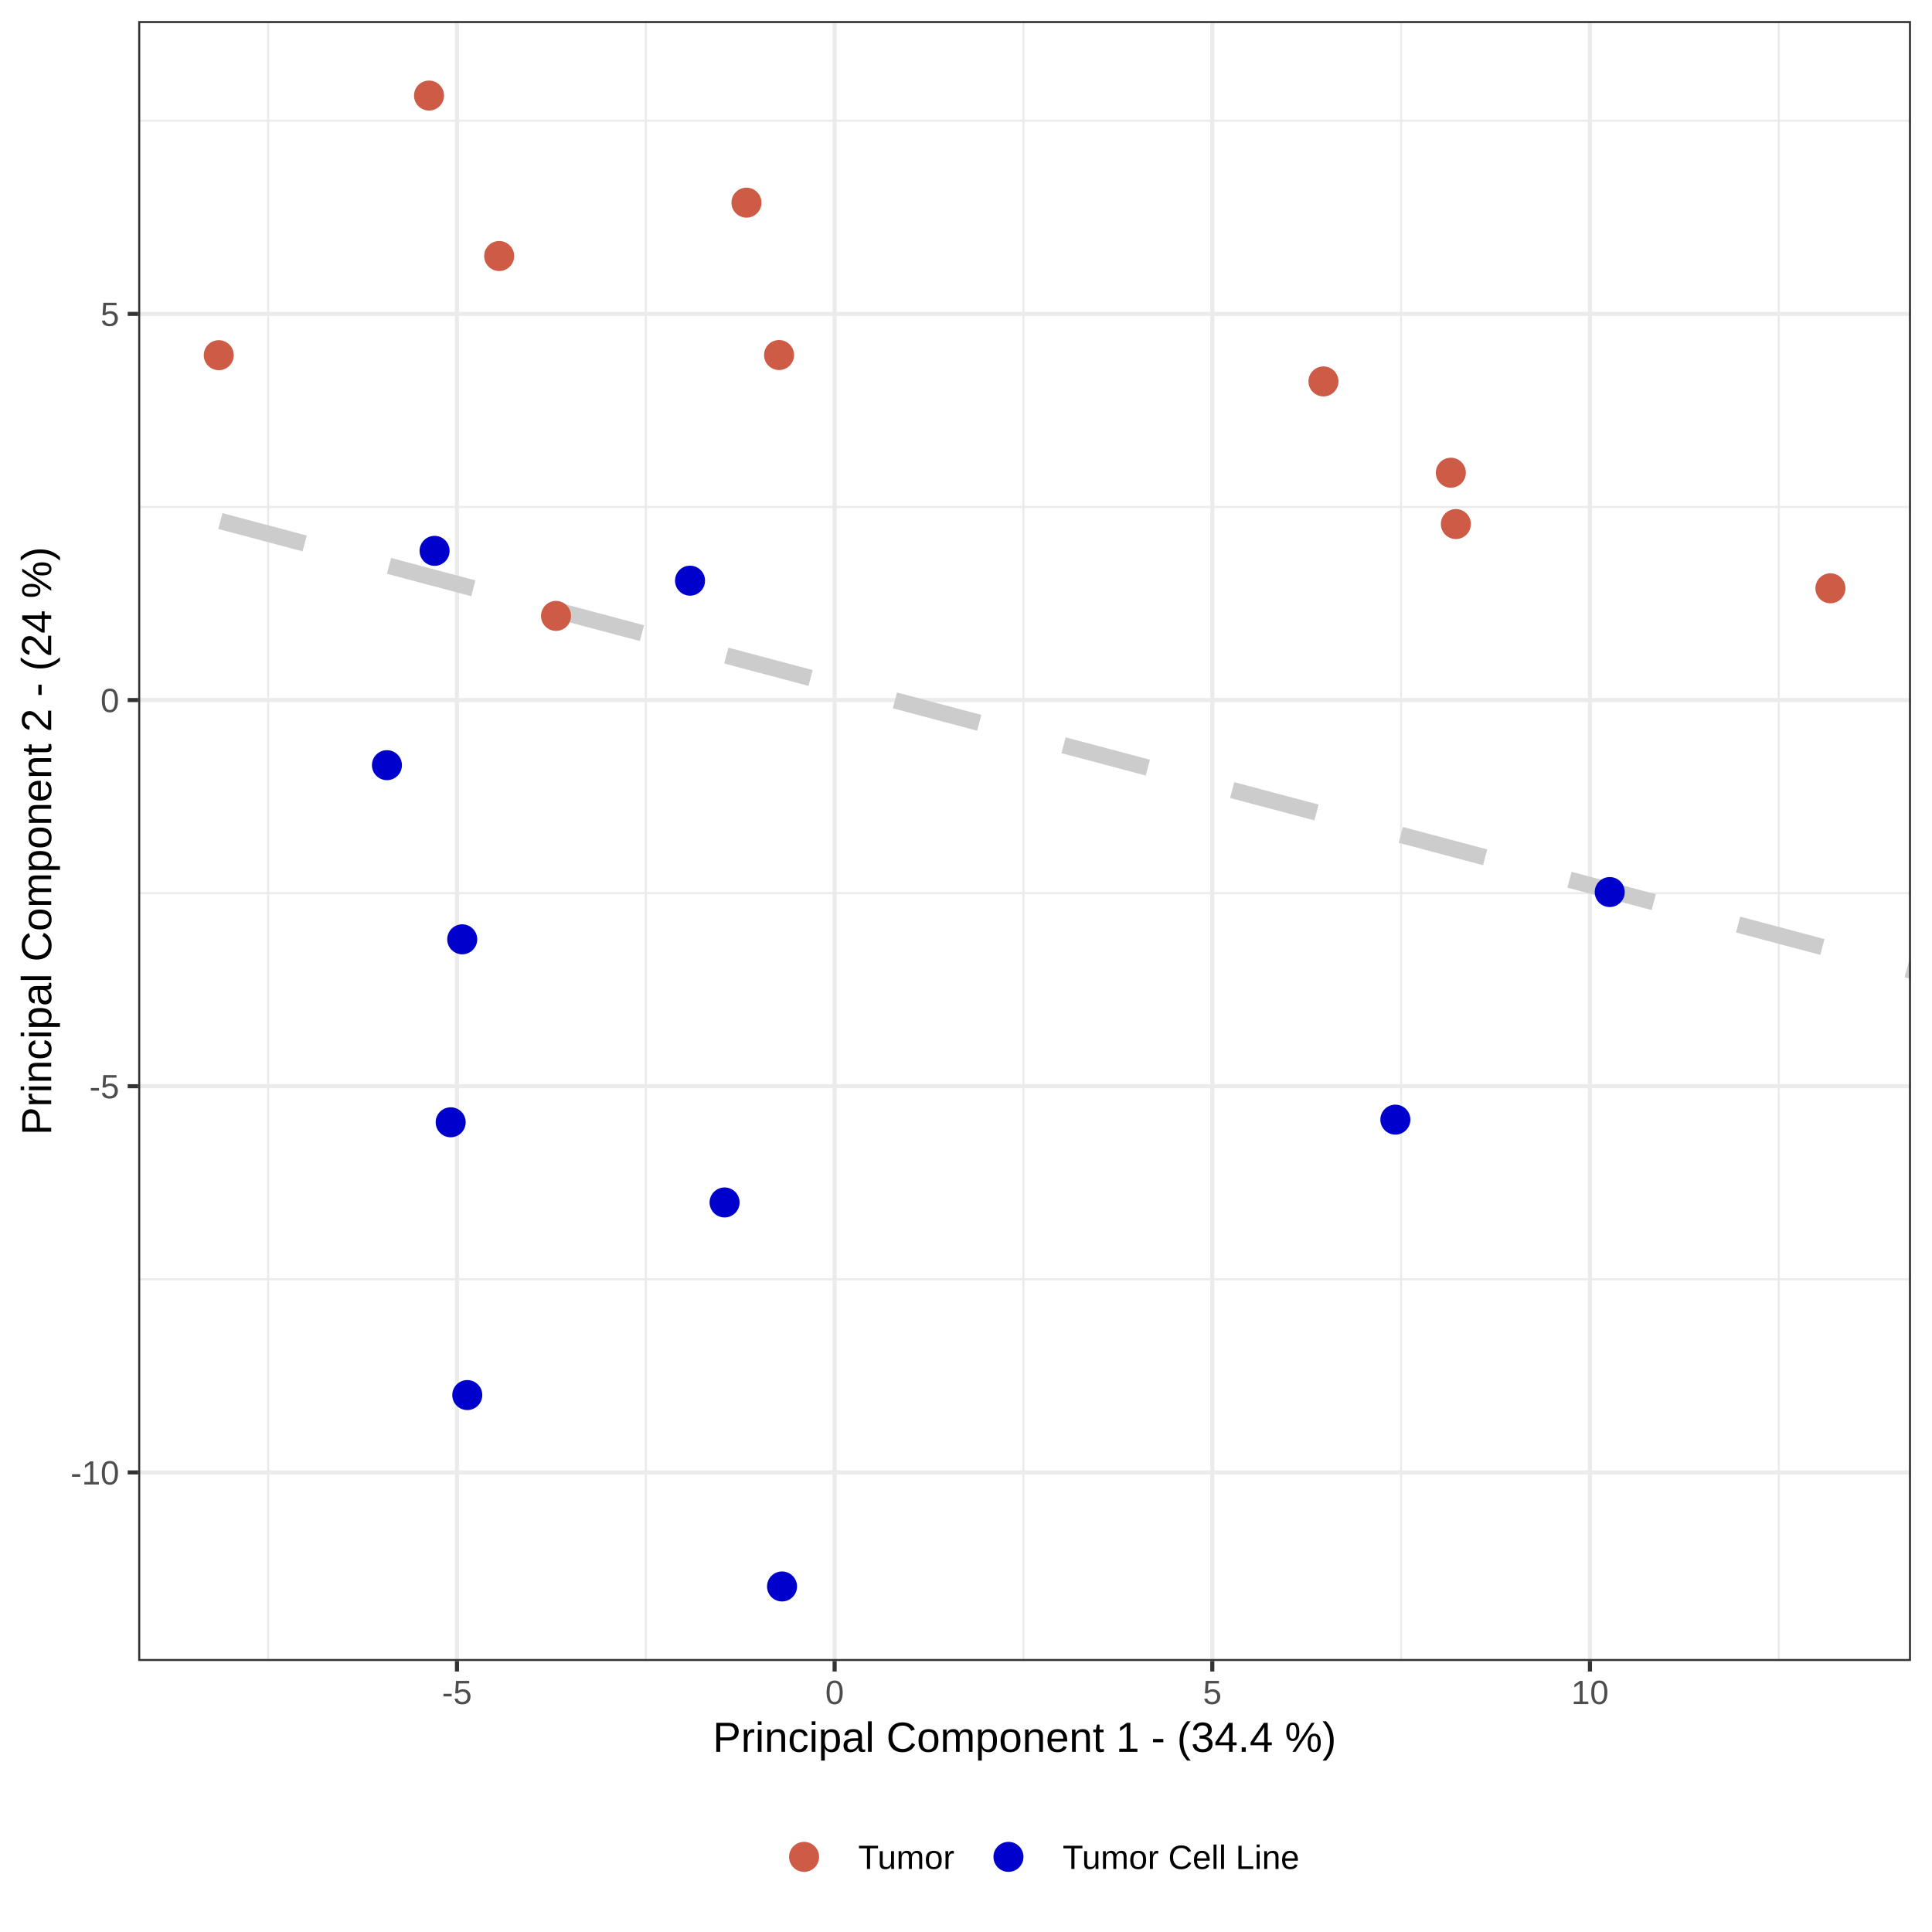
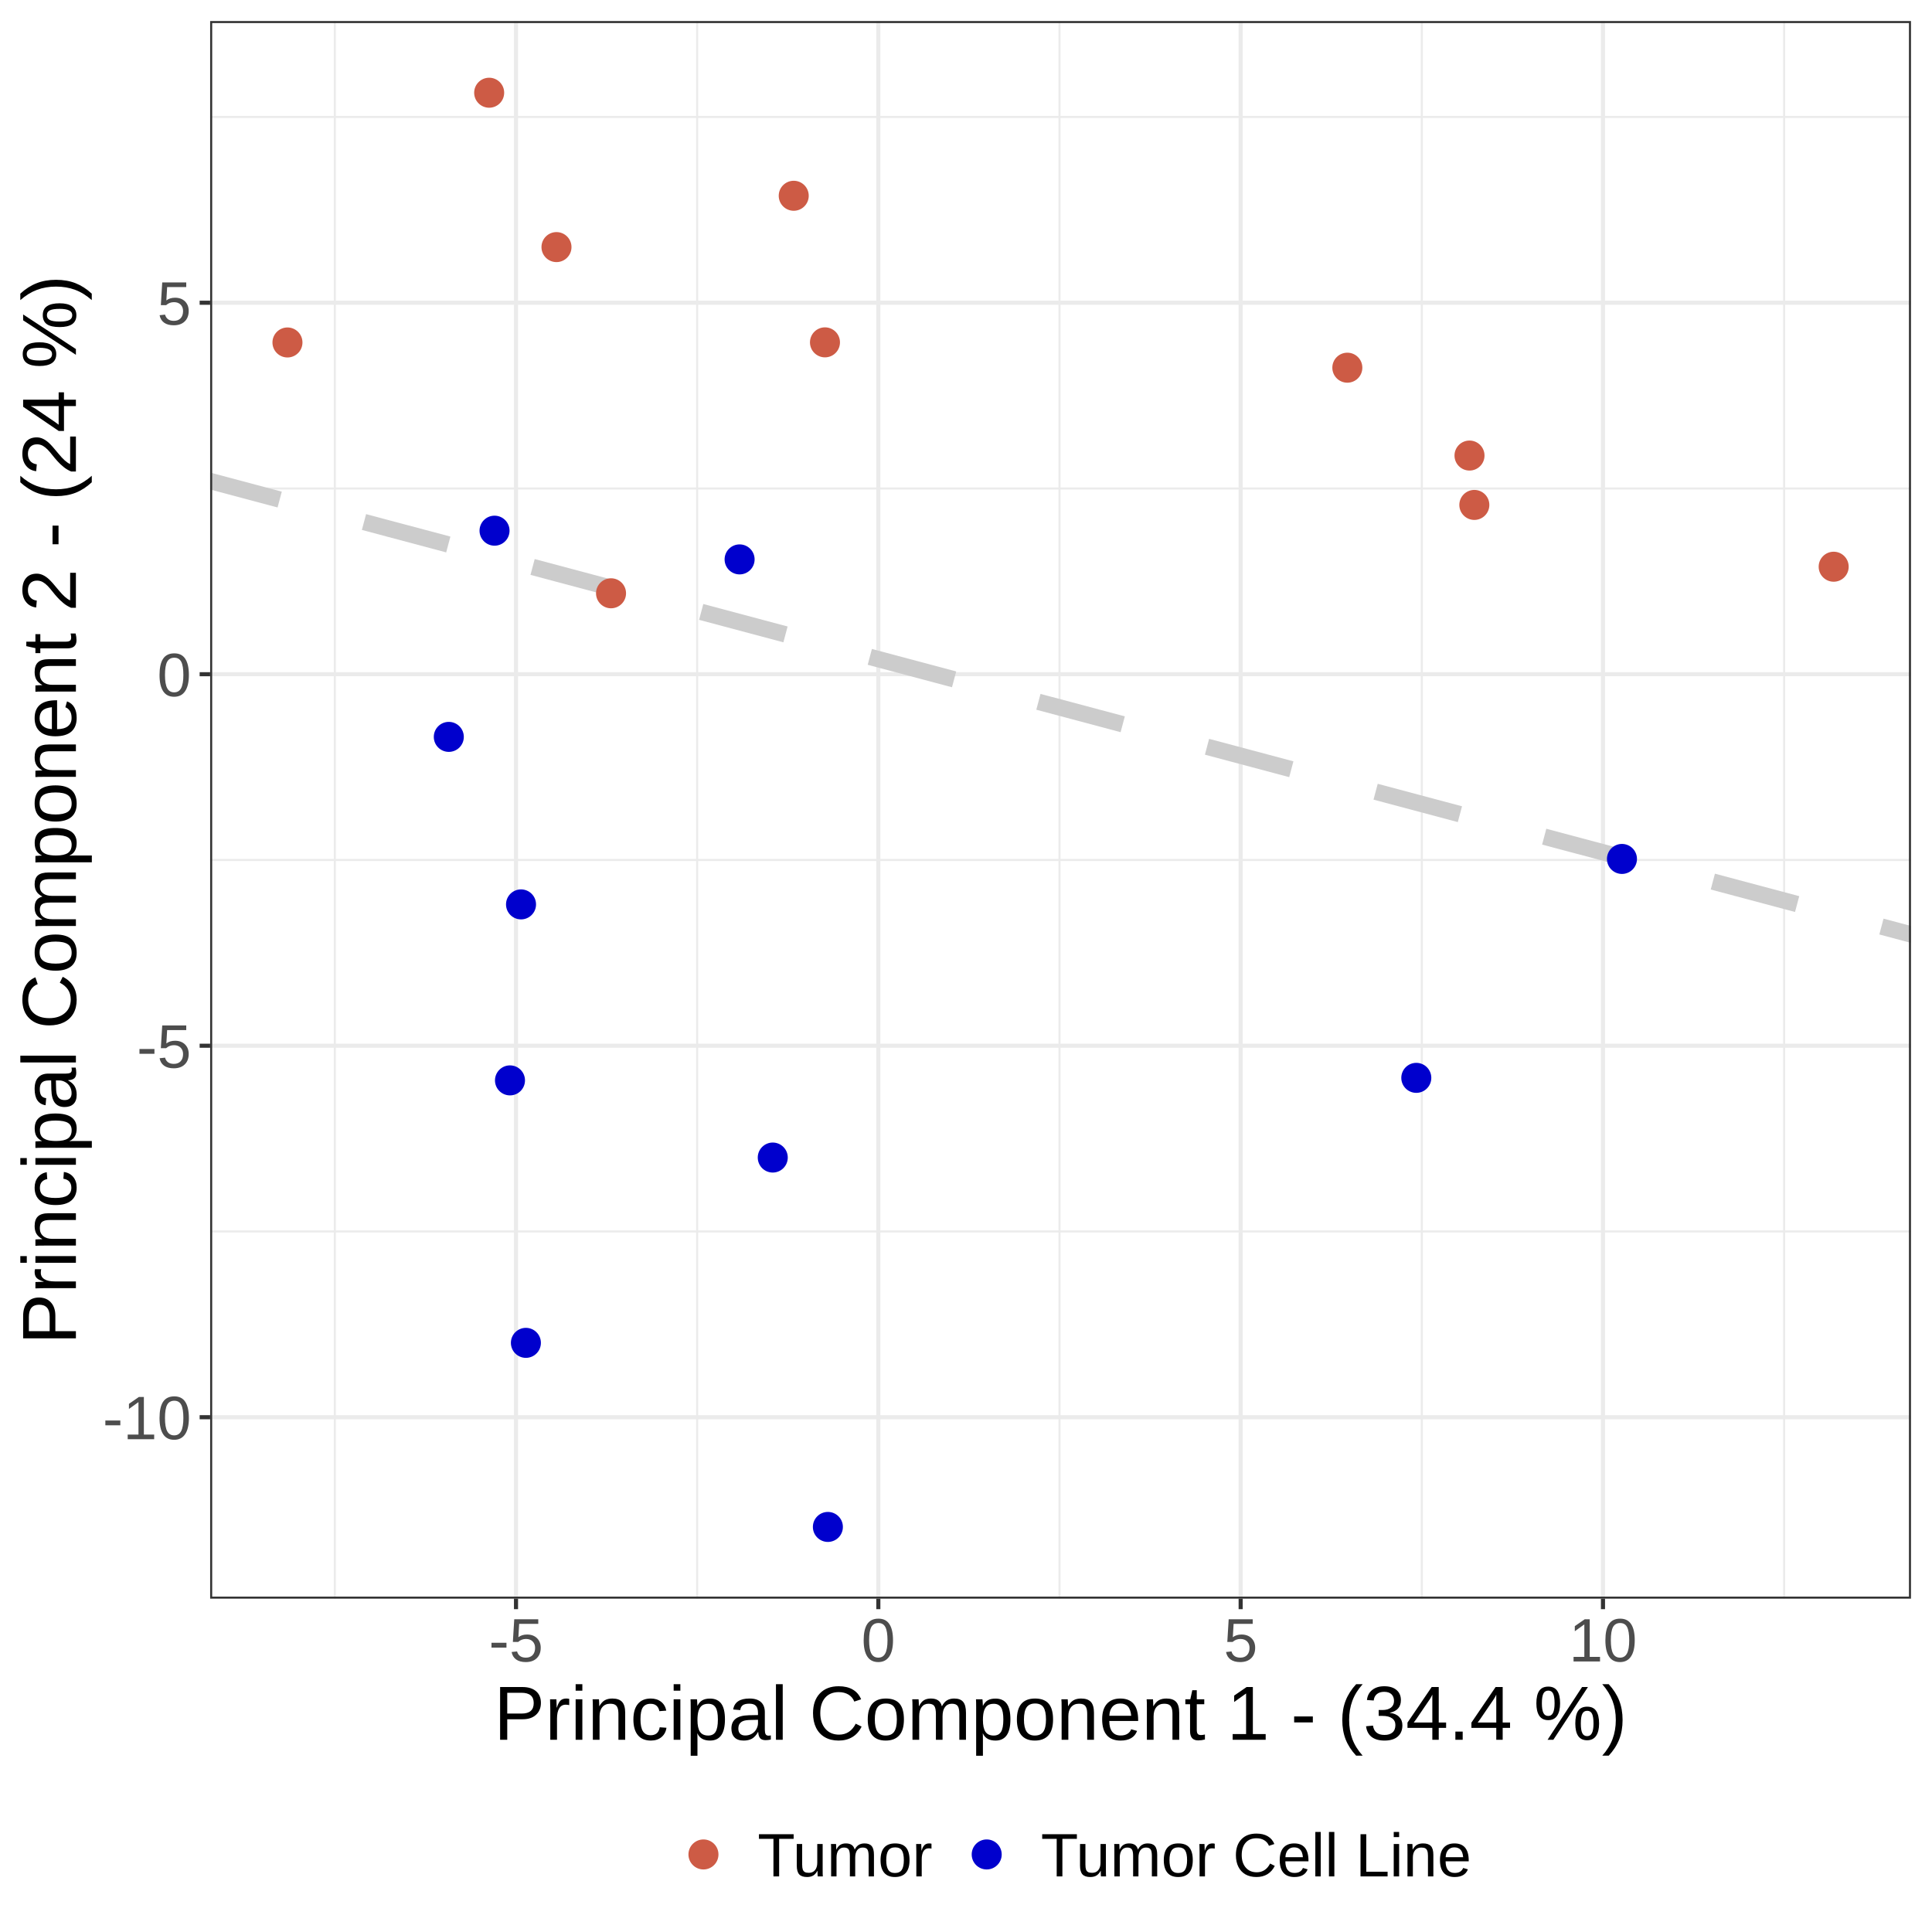
<svg xmlns="http://www.w3.org/2000/svg" width="504.00pt" height="504.00pt" viewBox="0 0 504.00 504.00">
  <g class="svglite">
    <defs>
      <style type="text/css">
    .svglite line, .svglite polyline, .svglite polygon, .svglite path, .svglite rect, .svglite circle {
      fill: none;
      stroke: #000000;
      stroke-linecap: round;
      stroke-linejoin: round;
      stroke-miterlimit: 10.00;
    }
    .svglite text {
      white-space: pre;
    }
    .svglite g.glyphgroup path {
      fill: inherit;
      stroke: none;
    }
  </style>
    </defs>
    <rect width="100%" height="100%" style="stroke: none; fill: #FFFFFF;" />
    <defs>
      <clipPath id="cpMC4wMHw1MDQuMDB8MC4wMHw1MDQuMDA=">
        <rect x="0.00" y="0.00" width="504.00" height="504.00" />
      </clipPath>
    </defs>
    <g clip-path="url(#cpMC4wMHw1MDQuMDB8MC4wMHw1MDQuMDA=)">
-       <rect x="0.00" y="0.00" width="504.00" height="504.00" style="stroke-width: 1.07; stroke: #FFFFFF; fill: #FFFFFF;" />
+       <rect x="0.00" y="-0" width="504.00" height="504.00" style="stroke-width: 1.07; stroke: #FFFFFF; fill: #FFFFFF;" />
    </g>
    <defs>
-       <clipPath id="cpMzYuMDV8NDk4LjUyfDUuNDh8NDMzLjMx">
-         <rect x="36.05" y="5.48" width="462.47" height="427.83" />
+       <clipPath id="cpNTQuODJ8NDk4LjUyfDUuNDh8NDE3LjA0">
+         <rect x="54.82" y="5.48" width="443.70" height="411.56" />
      </clipPath>
    </defs>
-     <g clip-path="url(#cpMzYuMDV8NDk4LjUyfDUuNDh8NDMzLjMx)">
-       <rect x="36.05" y="5.48" width="462.47" height="427.83" style="stroke-width: 1.07; stroke: none; fill: #FFFFFF;" />
-       <polyline points="36.05,333.73 498.52,333.73 " style="stroke-width: 0.53; stroke: #EBEBEB; stroke-linecap: butt;" />
-       <polyline points="36.05,232.99 498.52,232.99 " style="stroke-width: 0.53; stroke: #EBEBEB; stroke-linecap: butt;" />
-       <polyline points="36.05,132.25 498.52,132.25 " style="stroke-width: 0.53; stroke: #EBEBEB; stroke-linecap: butt;" />
-       <polyline points="36.05,31.50 498.52,31.50 " style="stroke-width: 0.53; stroke: #EBEBEB; stroke-linecap: butt;" />
-       <polyline points="69.95,433.31 69.95,5.48 " style="stroke-width: 0.53; stroke: #EBEBEB; stroke-linecap: butt;" />
-       <polyline points="168.47,433.31 168.47,5.48 " style="stroke-width: 0.53; stroke: #EBEBEB; stroke-linecap: butt;" />
-       <polyline points="266.99,433.31 266.99,5.48 " style="stroke-width: 0.53; stroke: #EBEBEB; stroke-linecap: butt;" />
-       <polyline points="365.51,433.31 365.51,5.48 " style="stroke-width: 0.53; stroke: #EBEBEB; stroke-linecap: butt;" />
-       <polyline points="464.03,433.31 464.03,5.48 " style="stroke-width: 0.53; stroke: #EBEBEB; stroke-linecap: butt;" />
-       <polyline points="36.05,384.11 498.52,384.11 " style="stroke-width: 1.07; stroke: #EBEBEB; stroke-linecap: butt;" />
-       <polyline points="36.05,283.36 498.52,283.36 " style="stroke-width: 1.07; stroke: #EBEBEB; stroke-linecap: butt;" />
-       <polyline points="36.05,182.62 498.52,182.62 " style="stroke-width: 1.07; stroke: #EBEBEB; stroke-linecap: butt;" />
-       <polyline points="36.05,81.88 498.52,81.88 " style="stroke-width: 1.07; stroke: #EBEBEB; stroke-linecap: butt;" />
-       <polyline points="119.21,433.31 119.21,5.48 " style="stroke-width: 1.07; stroke: #EBEBEB; stroke-linecap: butt;" />
-       <polyline points="217.73,433.31 217.73,5.48 " style="stroke-width: 1.07; stroke: #EBEBEB; stroke-linecap: butt;" />
-       <polyline points="316.25,433.31 316.25,5.48 " style="stroke-width: 1.07; stroke: #EBEBEB; stroke-linecap: butt;" />
-       <polyline points="414.77,433.31 414.77,5.48 " style="stroke-width: 1.07; stroke: #EBEBEB; stroke-linecap: butt;" />
-       <line x1="-426.42" y1="7.27" x2="960.99" y2="376.14" style="stroke-width: 4.27; stroke: #CCCCCC; stroke-dasharray: 22.76,22.76; stroke-linecap: butt;" />
-       <circle cx="145.05" cy="160.67" r="3.56" style="stroke-width: 0.71; stroke: #CD5B45; fill: #CD5B45;" />
-       <circle cx="130.22" cy="66.79" r="3.56" style="stroke-width: 0.71; stroke: #CD5B45; fill: #CD5B45;" />
-       <circle cx="379.79" cy="136.71" r="3.56" style="stroke-width: 0.71; stroke: #CD5B45; fill: #CD5B45;" />
-       <circle cx="378.48" cy="123.32" r="3.56" style="stroke-width: 0.71; stroke: #CD5B45; fill: #CD5B45;" />
-       <circle cx="203.23" cy="92.62" r="3.56" style="stroke-width: 0.71; stroke: #CD5B45; fill: #CD5B45;" />
-       <circle cx="477.50" cy="153.47" r="3.56" style="stroke-width: 0.71; stroke: #CD5B45; fill: #CD5B45;" />
-       <circle cx="194.73" cy="52.87" r="3.56" style="stroke-width: 0.71; stroke: #CD5B45; fill: #CD5B45;" />
-       <circle cx="57.07" cy="92.66" r="3.56" style="stroke-width: 0.71; stroke: #CD5B45; fill: #CD5B45;" />
-       <circle cx="345.25" cy="99.50" r="3.56" style="stroke-width: 0.71; stroke: #CD5B45; fill: #CD5B45;" />
-       <circle cx="111.92" cy="24.93" r="3.56" style="stroke-width: 0.71; stroke: #CD5B45; fill: #CD5B45;" />
-       <circle cx="189.02" cy="313.68" r="3.56" style="stroke-width: 0.71; stroke: #0000CD; fill: #0000CD;" />
-       <circle cx="204.01" cy="413.86" r="3.56" style="stroke-width: 0.71; stroke: #0000CD; fill: #0000CD;" />
-       <circle cx="120.58" cy="245.04" r="3.56" style="stroke-width: 0.71; stroke: #0000CD; fill: #0000CD;" />
-       <circle cx="364.01" cy="292.08" r="3.56" style="stroke-width: 0.71; stroke: #0000CD; fill: #0000CD;" />
-       <circle cx="419.93" cy="232.71" r="3.56" style="stroke-width: 0.71; stroke: #0000CD; fill: #0000CD;" />
-       <circle cx="100.94" cy="199.61" r="3.56" style="stroke-width: 0.71; stroke: #0000CD; fill: #0000CD;" />
-       <circle cx="117.57" cy="292.77" r="3.56" style="stroke-width: 0.71; stroke: #0000CD; fill: #0000CD;" />
-       <circle cx="113.37" cy="143.70" r="3.56" style="stroke-width: 0.71; stroke: #0000CD; fill: #0000CD;" />
-       <circle cx="180.01" cy="151.48" r="3.56" style="stroke-width: 0.71; stroke: #0000CD; fill: #0000CD;" />
-       <circle cx="121.90" cy="363.93" r="3.56" style="stroke-width: 0.71; stroke: #0000CD; fill: #0000CD;" />
-       <rect x="36.05" y="5.48" width="462.47" height="427.83" style="stroke-width: 1.07; stroke: #333333;" />
+     <g clip-path="url(#cpNTQuODJ8NDk4LjUyfDUuNDh8NDE3LjA0)">
+       <rect x="54.82" y="5.48" width="443.70" height="411.56" style="stroke-width: 1.07; stroke: none; fill: #FFFFFF;" />
+       <polyline points="54.82,321.25 498.52,321.25 " style="stroke-width: 0.53; stroke: #EBEBEB; stroke-linecap: butt;" />
+       <polyline points="54.82,224.34 498.52,224.34 " style="stroke-width: 0.53; stroke: #EBEBEB; stroke-linecap: butt;" />
+       <polyline points="54.82,127.43 498.52,127.43 " style="stroke-width: 0.53; stroke: #EBEBEB; stroke-linecap: butt;" />
+       <polyline points="54.82,30.51 498.52,30.51 " style="stroke-width: 0.53; stroke: #EBEBEB; stroke-linecap: butt;" />
+       <polyline points="87.35,417.04 87.35,5.48 " style="stroke-width: 0.53; stroke: #EBEBEB; stroke-linecap: butt;" />
+       <polyline points="181.87,417.04 181.87,5.48 " style="stroke-width: 0.53; stroke: #EBEBEB; stroke-linecap: butt;" />
+       <polyline points="276.39,417.04 276.39,5.48 " style="stroke-width: 0.53; stroke: #EBEBEB; stroke-linecap: butt;" />
+       <polyline points="370.91,417.04 370.91,5.48 " style="stroke-width: 0.53; stroke: #EBEBEB; stroke-linecap: butt;" />
+       <polyline points="465.43,417.04 465.43,5.48 " style="stroke-width: 0.53; stroke: #EBEBEB; stroke-linecap: butt;" />
+       <polyline points="54.82,369.71 498.52,369.71 " style="stroke-width: 1.07; stroke: #EBEBEB; stroke-linecap: butt;" />
+       <polyline points="54.82,272.80 498.52,272.80 " style="stroke-width: 1.07; stroke: #EBEBEB; stroke-linecap: butt;" />
+       <polyline points="54.82,175.88 498.52,175.88 " style="stroke-width: 1.07; stroke: #EBEBEB; stroke-linecap: butt;" />
+       <polyline points="54.82,78.97 498.52,78.97 " style="stroke-width: 1.07; stroke: #EBEBEB; stroke-linecap: butt;" />
+       <polyline points="134.61,417.04 134.61,5.48 " style="stroke-width: 1.07; stroke: #EBEBEB; stroke-linecap: butt;" />
+       <polyline points="229.13,417.04 229.13,5.48 " style="stroke-width: 1.07; stroke: #EBEBEB; stroke-linecap: butt;" />
+       <polyline points="323.65,417.04 323.65,5.48 " style="stroke-width: 1.07; stroke: #EBEBEB; stroke-linecap: butt;" />
+       <polyline points="418.17,417.04 418.17,5.48 " style="stroke-width: 1.07; stroke: #EBEBEB; stroke-linecap: butt;" />
+       <line x1="-388.87" y1="7.20" x2="942.22" y2="362.05" style="stroke-width: 4.27; stroke: #CCCCCC; stroke-dasharray: 22.76,22.76; stroke-linecap: butt;" />
+       <circle cx="159.40" cy="154.77" r="3.56" style="stroke-width: 0.71; stroke: #CD5B45; fill: #CD5B45;" />
+       <circle cx="145.17" cy="64.46" r="3.56" style="stroke-width: 0.71; stroke: #CD5B45; fill: #CD5B45;" />
+       <circle cx="384.61" cy="131.72" r="3.56" style="stroke-width: 0.71; stroke: #CD5B45; fill: #CD5B45;" />
+       <circle cx="383.35" cy="118.84" r="3.56" style="stroke-width: 0.71; stroke: #CD5B45; fill: #CD5B45;" />
+       <circle cx="215.21" cy="89.31" r="3.56" style="stroke-width: 0.71; stroke: #CD5B45; fill: #CD5B45;" />
+       <circle cx="478.35" cy="147.84" r="3.56" style="stroke-width: 0.71; stroke: #CD5B45; fill: #CD5B45;" />
+       <circle cx="207.06" cy="51.07" r="3.56" style="stroke-width: 0.71; stroke: #CD5B45; fill: #CD5B45;" />
+       <circle cx="74.99" cy="89.34" r="3.56" style="stroke-width: 0.71; stroke: #CD5B45; fill: #CD5B45;" />
+       <circle cx="351.48" cy="95.92" r="3.56" style="stroke-width: 0.71; stroke: #CD5B45; fill: #CD5B45;" />
+       <circle cx="127.61" cy="24.19" r="3.56" style="stroke-width: 0.71; stroke: #CD5B45; fill: #CD5B45;" />
+       <circle cx="201.59" cy="301.97" r="3.56" style="stroke-width: 0.71; stroke: #0000CD; fill: #0000CD;" />
+       <circle cx="215.97" cy="398.33" r="3.56" style="stroke-width: 0.71; stroke: #0000CD; fill: #0000CD;" />
+       <circle cx="135.92" cy="235.93" r="3.56" style="stroke-width: 0.71; stroke: #0000CD; fill: #0000CD;" />
+       <circle cx="369.47" cy="281.18" r="3.56" style="stroke-width: 0.71; stroke: #0000CD; fill: #0000CD;" />
+       <circle cx="423.12" cy="224.07" r="3.56" style="stroke-width: 0.71; stroke: #0000CD; fill: #0000CD;" />
+       <circle cx="117.08" cy="192.23" r="3.56" style="stroke-width: 0.71; stroke: #0000CD; fill: #0000CD;" />
+       <circle cx="133.04" cy="281.84" r="3.56" style="stroke-width: 0.71; stroke: #0000CD; fill: #0000CD;" />
+       <circle cx="129.01" cy="138.44" r="3.56" style="stroke-width: 0.71; stroke: #0000CD; fill: #0000CD;" />
+       <circle cx="192.94" cy="145.93" r="3.56" style="stroke-width: 0.71; stroke: #0000CD; fill: #0000CD;" />
+       <circle cx="137.19" cy="350.31" r="3.56" style="stroke-width: 0.71; stroke: #0000CD; fill: #0000CD;" />
+       <rect x="54.82" y="5.48" width="443.70" height="411.56" style="stroke-width: 1.07; stroke: #333333;" />
    </g>
    <g clip-path="url(#cpMC4wMHw1MDQuMDB8MC4wMHw1MDQuMDA=)">
-       <text x="31.12" y="387.26" text-anchor="end" style="font-size: 8.80px;fill: #4D4D4D; font-family: &quot;Arial&quot;;" textLength="12.70px" lengthAdjust="spacingAndGlyphs">-10</text>
-       <text x="31.12" y="286.51" text-anchor="end" style="font-size: 8.80px;fill: #4D4D4D; font-family: &quot;Arial&quot;;" textLength="7.81px" lengthAdjust="spacingAndGlyphs">-5</text>
-       <text x="31.12" y="185.77" text-anchor="end" style="font-size: 8.80px;fill: #4D4D4D; font-family: &quot;Arial&quot;;" textLength="4.89px" lengthAdjust="spacingAndGlyphs">0</text>
-       <text x="31.12" y="85.03" text-anchor="end" style="font-size: 8.80px;fill: #4D4D4D; font-family: &quot;Arial&quot;;" textLength="4.89px" lengthAdjust="spacingAndGlyphs">5</text>
-       <polyline points="33.31,384.11 36.05,384.11 " style="stroke-width: 1.07; stroke: #333333; stroke-linecap: butt;" />
-       <polyline points="33.31,283.36 36.05,283.36 " style="stroke-width: 1.07; stroke: #333333; stroke-linecap: butt;" />
-       <polyline points="33.31,182.62 36.05,182.62 " style="stroke-width: 1.07; stroke: #333333; stroke-linecap: butt;" />
-       <polyline points="33.31,81.88 36.05,81.88 " style="stroke-width: 1.07; stroke: #333333; stroke-linecap: butt;" />
-       <polyline points="119.21,436.05 119.21,433.31 " style="stroke-width: 1.07; stroke: #333333; stroke-linecap: butt;" />
-       <polyline points="217.73,436.05 217.73,433.31 " style="stroke-width: 1.07; stroke: #333333; stroke-linecap: butt;" />
-       <polyline points="316.25,436.05 316.25,433.31 " style="stroke-width: 1.07; stroke: #333333; stroke-linecap: butt;" />
-       <polyline points="414.77,436.05 414.77,433.31 " style="stroke-width: 1.07; stroke: #333333; stroke-linecap: butt;" />
-       <text x="119.21" y="444.54" text-anchor="middle" style="font-size: 8.80px;fill: #4D4D4D; font-family: &quot;Arial&quot;;" textLength="7.81px" lengthAdjust="spacingAndGlyphs">-5</text>
-       <text x="217.73" y="444.54" text-anchor="middle" style="font-size: 8.80px;fill: #4D4D4D; font-family: &quot;Arial&quot;;" textLength="4.89px" lengthAdjust="spacingAndGlyphs">0</text>
-       <text x="316.25" y="444.54" text-anchor="middle" style="font-size: 8.80px;fill: #4D4D4D; font-family: &quot;Arial&quot;;" textLength="4.89px" lengthAdjust="spacingAndGlyphs">5</text>
-       <text x="414.77" y="444.54" text-anchor="middle" style="font-size: 8.80px;fill: #4D4D4D; font-family: &quot;Arial&quot;;" textLength="9.78px" lengthAdjust="spacingAndGlyphs">10</text>
-       <text x="267.28" y="457.00" text-anchor="middle" style="font-size: 11.00px; font-family: &quot;Arial&quot;;" textLength="162.72px" lengthAdjust="spacingAndGlyphs">Principal Component 1 - (34.4 %)</text>
-       <text transform="translate(13.36,219.39) rotate(-90)" text-anchor="middle" style="font-size: 11.00px; font-family: &quot;Arial&quot;;" textLength="153.53px" lengthAdjust="spacingAndGlyphs">Principal Component 2 - (24 %)</text>
-       <rect x="190.16" y="470.28" width="154.25" height="28.24" style="stroke-width: 1.07; stroke: none; fill: #FFFFFF;" />
-       <rect x="201.12" y="475.76" width="17.28" height="17.28" style="stroke-width: 1.07; stroke: none; fill: #FFFFFF;" />
-       <circle cx="209.76" cy="484.40" r="3.56" style="stroke-width: 0.71; stroke: #CD5B45; fill: #CD5B45;" />
-       <rect x="254.44" y="475.76" width="17.28" height="17.28" style="stroke-width: 1.07; stroke: none; fill: #FFFFFF;" />
-       <circle cx="263.08" cy="484.40" r="3.56" style="stroke-width: 0.71; stroke: #0000CD; fill: #0000CD;" />
-       <text x="223.88" y="487.55" style="font-size: 8.80px; font-family: &quot;Arial&quot;;" textLength="25.08px" lengthAdjust="spacingAndGlyphs">Tumor</text>
-       <text x="277.20" y="487.55" style="font-size: 8.80px; font-family: &quot;Arial&quot;;" textLength="61.73px" lengthAdjust="spacingAndGlyphs">Tumor Cell Line</text>
+       <text x="49.89" y="375.44" text-anchor="end" style="font-size: 16.00px;fill: #4D4D4D; font-family: &quot;Arial&quot;;" textLength="23.14px" lengthAdjust="spacingAndGlyphs">-10</text>
+       <text x="49.89" y="278.53" text-anchor="end" style="font-size: 16.00px;fill: #4D4D4D; font-family: &quot;Arial&quot;;" textLength="14.23px" lengthAdjust="spacingAndGlyphs">-5</text>
+       <text x="49.89" y="181.61" text-anchor="end" style="font-size: 16.00px;fill: #4D4D4D; font-family: &quot;Arial&quot;;" textLength="8.91px" lengthAdjust="spacingAndGlyphs">0</text>
+       <text x="49.89" y="84.70" text-anchor="end" style="font-size: 16.00px;fill: #4D4D4D; font-family: &quot;Arial&quot;;" textLength="8.91px" lengthAdjust="spacingAndGlyphs">5</text>
+       <polyline points="52.08,369.71 54.82,369.71 " style="stroke-width: 1.07; stroke: #333333; stroke-linecap: butt;" />
+       <polyline points="52.08,272.80 54.82,272.80 " style="stroke-width: 1.07; stroke: #333333; stroke-linecap: butt;" />
+       <polyline points="52.08,175.88 54.82,175.88 " style="stroke-width: 1.07; stroke: #333333; stroke-linecap: butt;" />
+       <polyline points="52.08,78.97 54.82,78.97 " style="stroke-width: 1.07; stroke: #333333; stroke-linecap: butt;" />
+       <polyline points="134.61,419.78 134.61,417.04 " style="stroke-width: 1.07; stroke: #333333; stroke-linecap: butt;" />
+       <polyline points="229.13,419.78 229.13,417.04 " style="stroke-width: 1.07; stroke: #333333; stroke-linecap: butt;" />
+       <polyline points="323.65,419.78 323.65,417.04 " style="stroke-width: 1.07; stroke: #333333; stroke-linecap: butt;" />
+       <polyline points="418.17,419.78 418.17,417.04 " style="stroke-width: 1.07; stroke: #333333; stroke-linecap: butt;" />
+       <text x="134.61" y="433.43" text-anchor="middle" style="font-size: 16.00px;fill: #4D4D4D; font-family: &quot;Arial&quot;;" textLength="14.23px" lengthAdjust="spacingAndGlyphs">-5</text>
+       <text x="229.13" y="433.43" text-anchor="middle" style="font-size: 16.00px;fill: #4D4D4D; font-family: &quot;Arial&quot;;" textLength="8.91px" lengthAdjust="spacingAndGlyphs">0</text>
+       <text x="323.65" y="433.43" text-anchor="middle" style="font-size: 16.00px;fill: #4D4D4D; font-family: &quot;Arial&quot;;" textLength="8.91px" lengthAdjust="spacingAndGlyphs">5</text>
+       <text x="418.17" y="433.43" text-anchor="middle" style="font-size: 16.00px;fill: #4D4D4D; font-family: &quot;Arial&quot;;" textLength="17.81px" lengthAdjust="spacingAndGlyphs">10</text>
+       <text x="276.67" y="453.86" text-anchor="middle" style="font-size: 20.00px; font-family: &quot;Arial&quot;;" textLength="295.72px" lengthAdjust="spacingAndGlyphs">Principal Component 1 - (34.4 %)</text>
+       <text transform="translate(19.80,211.26) rotate(-90)" text-anchor="middle" style="font-size: 20.00px; font-family: &quot;Arial&quot;;" textLength="279.03px" lengthAdjust="spacingAndGlyphs">Principal Component 2 - (24 %)</text>
+       <rect x="163.91" y="469.03" width="225.53" height="29.49" style="stroke-width: 1.07; stroke: none; fill: #FFFFFF;" />
+       <rect x="174.87" y="475.13" width="17.28" height="17.28" style="stroke-width: 1.07; stroke: none; fill: #FFFFFF;" />
+       <circle cx="183.51" cy="483.77" r="3.56" style="stroke-width: 0.71; stroke: #CD5B45; fill: #CD5B45;" />
+       <rect x="248.76" y="475.13" width="17.28" height="17.28" style="stroke-width: 1.07; stroke: none; fill: #FFFFFF;" />
+       <circle cx="257.40" cy="483.77" r="3.56" style="stroke-width: 0.71; stroke: #0000CD; fill: #0000CD;" />
+       <text x="197.63" y="489.50" style="font-size: 16.00px; font-family: &quot;Arial&quot;;" textLength="45.66px" lengthAdjust="spacingAndGlyphs">Tumor</text>
+       <text x="271.52" y="489.50" style="font-size: 16.00px; font-family: &quot;Arial&quot;;" textLength="112.44px" lengthAdjust="spacingAndGlyphs">Tumor Cell Line</text>
    </g>
  </g>
</svg>
